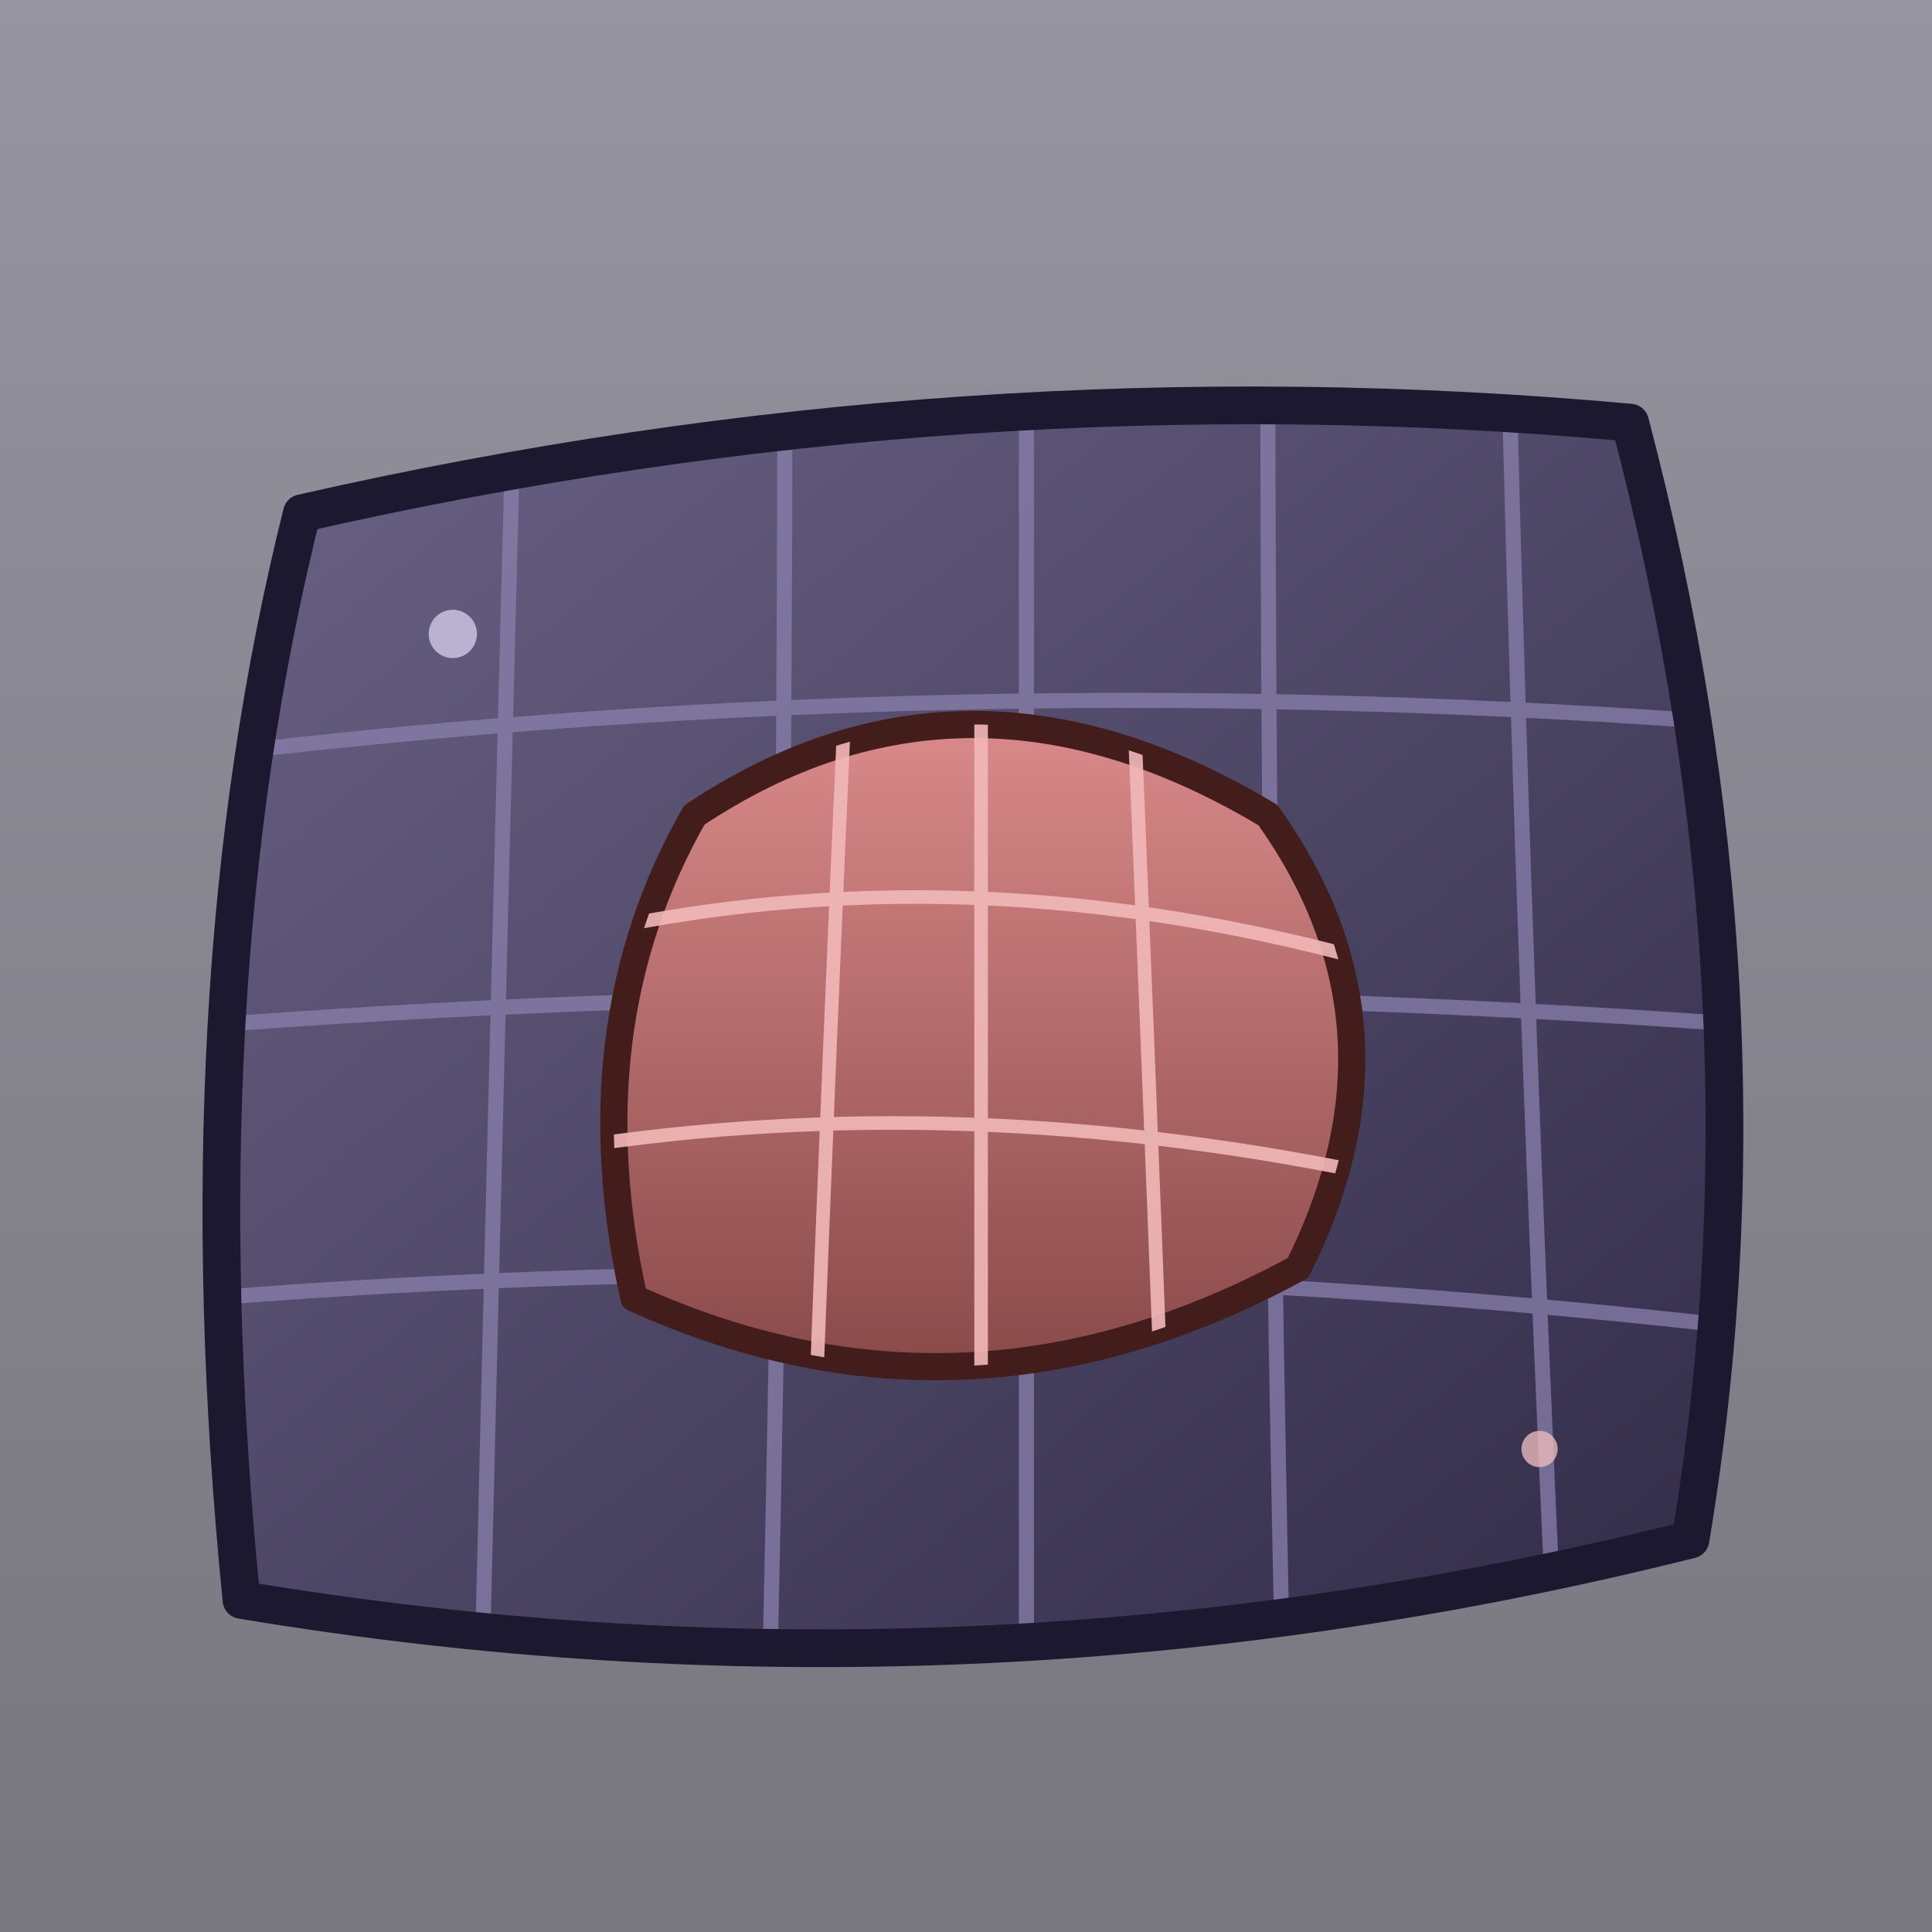
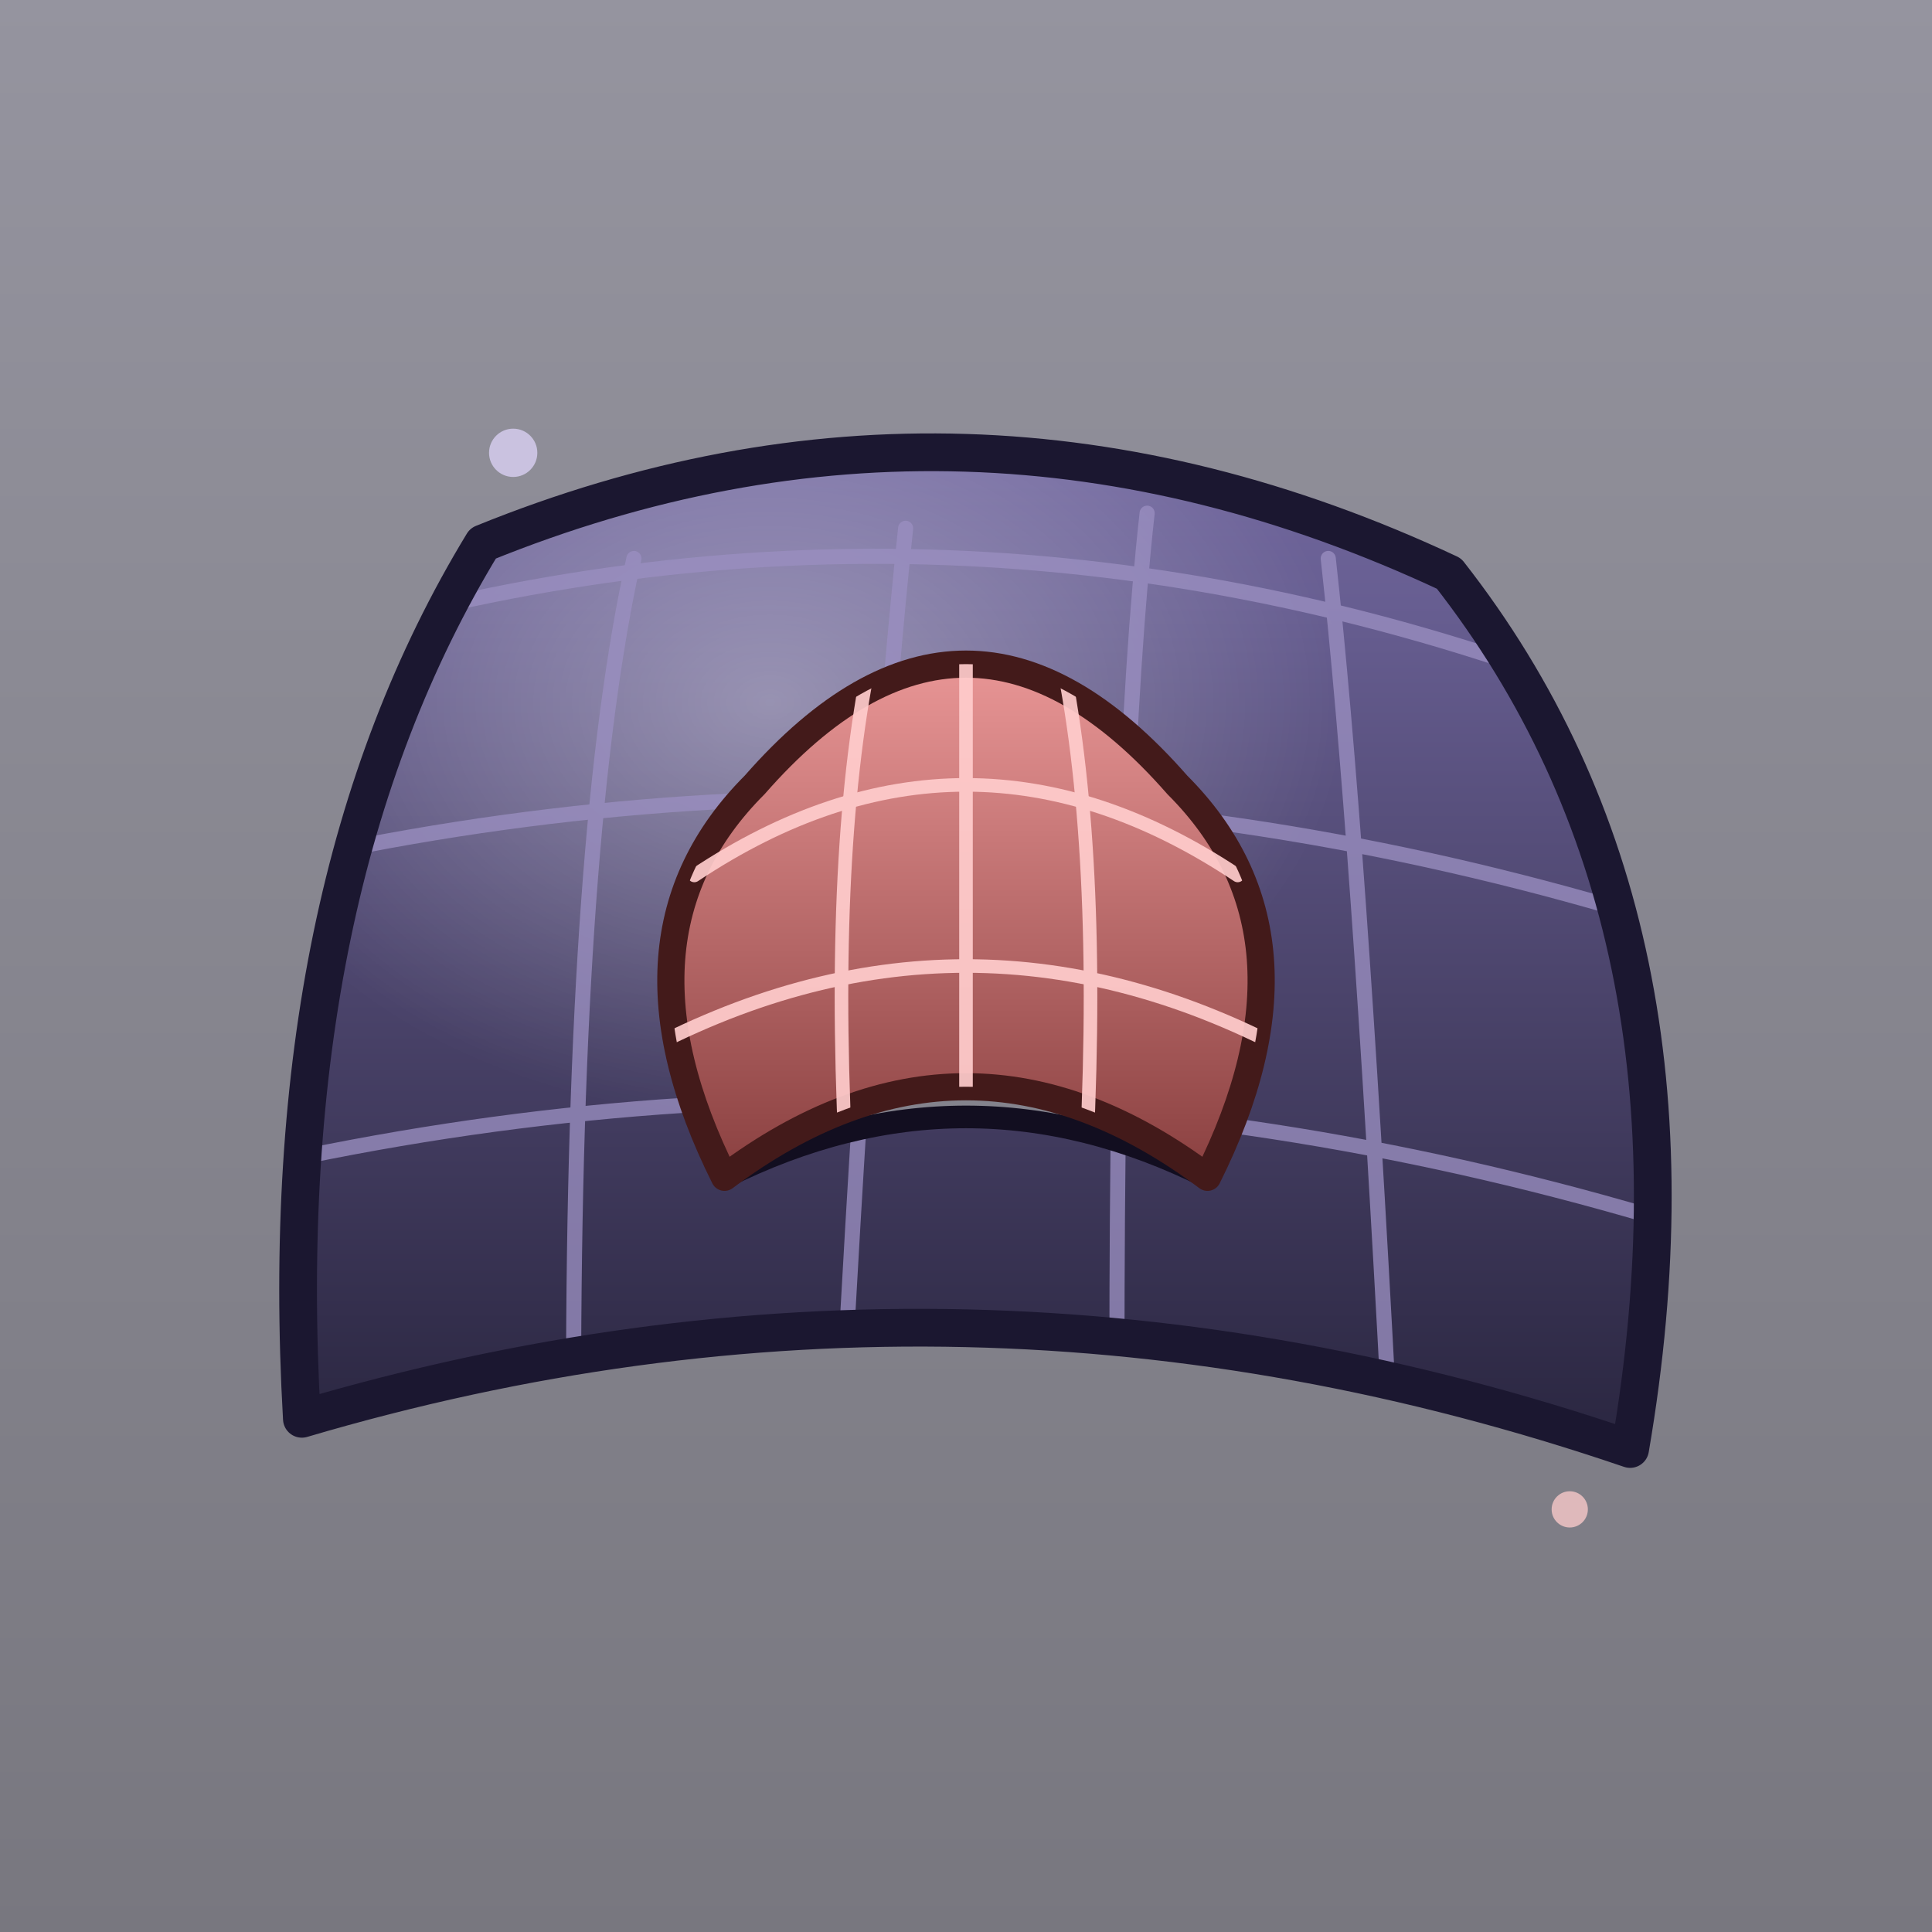
<svg xmlns="http://www.w3.org/2000/svg" width="128" height="128" viewBox="0 0 128 128">
  <defs>
    <linearGradient id="bg" x1="0" y1="0" x2="0" y2="1">
      <stop offset="0" stop-color="#95949f" />
      <stop offset="1" stop-color="#78777f" />
    </linearGradient>
-     <linearGradient id="surface" x1="0" y1="0" x2="1" y2="1">
-       <stop offset="0" stop-color="#6a6285" />
-       <stop offset="1" stop-color="#312c48" />
+     <linearGradient id="surface" x1="0" y1="0" x2="0" y2="1">
+       <stop offset="0" stop-color="#7268a0" />
+       <stop offset="0.55" stop-color="#4a436a" />
+       <stop offset="1" stop-color="#2a2640" />
    </linearGradient>
    <linearGradient id="patch" x1="0" y1="0" x2="0" y2="1">
-       <stop offset="0" stop-color="#d98989" />
-       <stop offset="1" stop-color="#8a4a4a" />
+       <stop offset="0" stop-color="#e89595" />
+       <stop offset="1" stop-color="#8a4040" />
    </linearGradient>
-     <clipPath id="outerClip">
-       <path d="M 20 34 Q 64 24 108 28 Q 118 66 112 102 Q 64 114 16 106 Q 12 66 20 34 Z                M 46 54 Q 64 50 84 54 Q 90 68 86 84 Q 64 90 42 86 Q 42 68 46 54 Z" clip-rule="evenodd" />
+     <radialGradient id="highlight" cx="0.35" cy="0.25" r="0.7">
+       <stop offset="0" stop-color="#ffffff" stop-opacity="0.35" />
+       <stop offset="0.6" stop-color="#ffffff" stop-opacity="0" />
+     </radialGradient>
+     <clipPath id="outerClip" clipPathUnits="userSpaceOnUse">
+       <path d="M 20 94 Q 18 59 32 36 Q 64 23 96 38 Q 114 61 108 96 Q 64 81 20 94 Z                M 48 78 Q 44 64 50 52 Q 64 42 78 52 Q 84 64 80 78 Q 64 70 48 78 Z" clip-rule="evenodd" />
    </clipPath>
-     <clipPath id="patchClip">
-       <path d="M 46 54 Q 64 42 84 54 Q 94 68 86 84 Q 64 96 42 86 Q 38 68 46 54 Z" />
+     <clipPath id="patchClip" clipPathUnits="userSpaceOnUse">
+       <path d="M 48 78 Q 40 62 50 52 Q 64 36 78 52 Q 88 62 80 78 Q 64 66 48 78 Z" />
    </clipPath>
  </defs>
  <rect width="128" height="128" fill="url(#bg)" />
-   <path d="M 20 34 Q 64 24 108 28 Q 118 66 112 102 Q 64 114 16 106 Q 12 66 20 34 Z            M 46 54 Q 64 50 84 54 Q 90 68 86 84 Q 64 90 42 86 Q 42 68 46 54 Z" fill="url(#surface)" fill-rule="evenodd" />
-   <g clip-path="url(#outerClip)" fill="none" stroke="#8a80ac" stroke-width="1" opacity="0.75">
-     <path d="M 34 28 Q 33 66 32 108" />
-     <path d="M 52 25 Q 52 66 51 111" />
-     <path d="M 68 24 Q 68 66 68 113" />
-     <path d="M 84 24 Q 84 66 85 112" />
-     <path d="M 100 26 Q 101 66 103 109" />
-     <path d="M 14 50 Q 64 44 116 48" />
-     <path d="M 13 68 Q 64 64 117 68" />
-     <path d="M 14 86 Q 64 82 116 88" />
+   <path d="M 20 94 Q 18 59 32 36 Q 64 23 96 38 Q 114 61 108 96 Q 64 81 20 94 Z            M 48 78 Q 44 64 50 52 Q 64 42 78 52 Q 84 64 80 78 Q 64 70 48 78 Z" fill="url(#surface)" fill-rule="evenodd" />
+   <path d="M 20 94 Q 18 59 32 36 Q 64 23 96 38 Q 114 61 108 96 Q 64 81 20 94 Z" fill="url(#highlight)" />
+   <g clip-path="url(#outerClip)" fill="none" stroke="#9a8ec0" stroke-width="1" stroke-linecap="round" opacity="0.78">
+     <path d="M 38 92 Q 38 55 42 37" />
+     <path d="M 56 90 Q 58 54 60 35" />
+     <path d="M 74 90 Q 74 52 76 34" />
+     <path d="M 92 93 Q 90 55 88 37" />
+     <path d="M 14 78 Q 64 66 114 82" />
+     <path d="M 15 58 Q 64 46 113 62" />
+     <path d="M 22 42 Q 64 30 106 46" />
  </g>
-   <path d="M 20 34 Q 64 24 108 28 Q 118 66 112 102 Q 64 114 16 106 Q 12 66 20 34 Z" fill="none" stroke="#1c1830" stroke-width="2.5" stroke-linejoin="round" />
-   <path d="M 46 54 Q 64 50 84 54 Q 90 68 86 84 Q 64 90 42 86 Q 42 68 46 54 Z" fill="none" stroke="#141022" stroke-width="1.5" stroke-linejoin="round" />
-   <path d="M 46 54 Q 64 42 84 54 Q 94 68 86 84 Q 64 96 42 86 Q 38 68 46 54 Z" fill="url(#patch)" stroke="#431c1c" stroke-width="1.8" stroke-linejoin="round" />
-   <g clip-path="url(#patchClip)" fill="none" stroke="#f2b8b8" stroke-width="0.9" opacity="0.9">
-     <path d="M 56 46 Q 55 68 54 94" />
-     <path d="M 65 43 Q 65 68 65 96" />
-     <path d="M 75 44 Q 76 68 77 94" />
-     <path d="M 38 62 Q 64 56 92 64" />
-     <path d="M 38 76 Q 64 72 92 78" />
+   <path d="M 20 94 Q 18 59 32 36 Q 64 23 96 38 Q 114 61 108 96 Q 64 81 20 94 Z" fill="none" stroke="#1b1730" stroke-width="2.5" stroke-linejoin="round" />
+   <path d="M 48 78 Q 44 64 50 52 Q 64 42 78 52 Q 84 64 80 78 Q 64 70 48 78 Z" fill="none" stroke="#120e20" stroke-width="1.5" stroke-linejoin="round" />
+   <path d="M 48 78 Q 40 62 50 52 Q 64 36 78 52 Q 88 62 80 78 Q 64 66 48 78 Z" fill="url(#patch)" stroke="#431a1a" stroke-width="1.8" stroke-linejoin="round" />
+   <g clip-path="url(#patchClip)" fill="none" stroke="#ffcccc" stroke-width="0.9" stroke-linecap="round" opacity="0.92">
+     <path d="M 56 76 Q 55 55 58 42" />
+     <path d="M 64 78 Q 64 52 64 38" />
+     <path d="M 72 76 Q 73 55 70 42" />
+     <path d="M 42 70 Q 64 58 86 70" />
+     <path d="M 46 58 Q 64 46 82 58" />
  </g>
-   <circle cx="30" cy="42" r="1.6" fill="#cac2e0" opacity="0.85" />
-   <circle cx="102" cy="96" r="1.2" fill="#f4c0c0" opacity="0.75" />
+   <circle cx="34" cy="30" r="1.6" fill="#d0c8e8" opacity="0.9" />
+   <circle cx="104" cy="100" r="1.2" fill="#f8c8c8" opacity="0.8" />
</svg>
